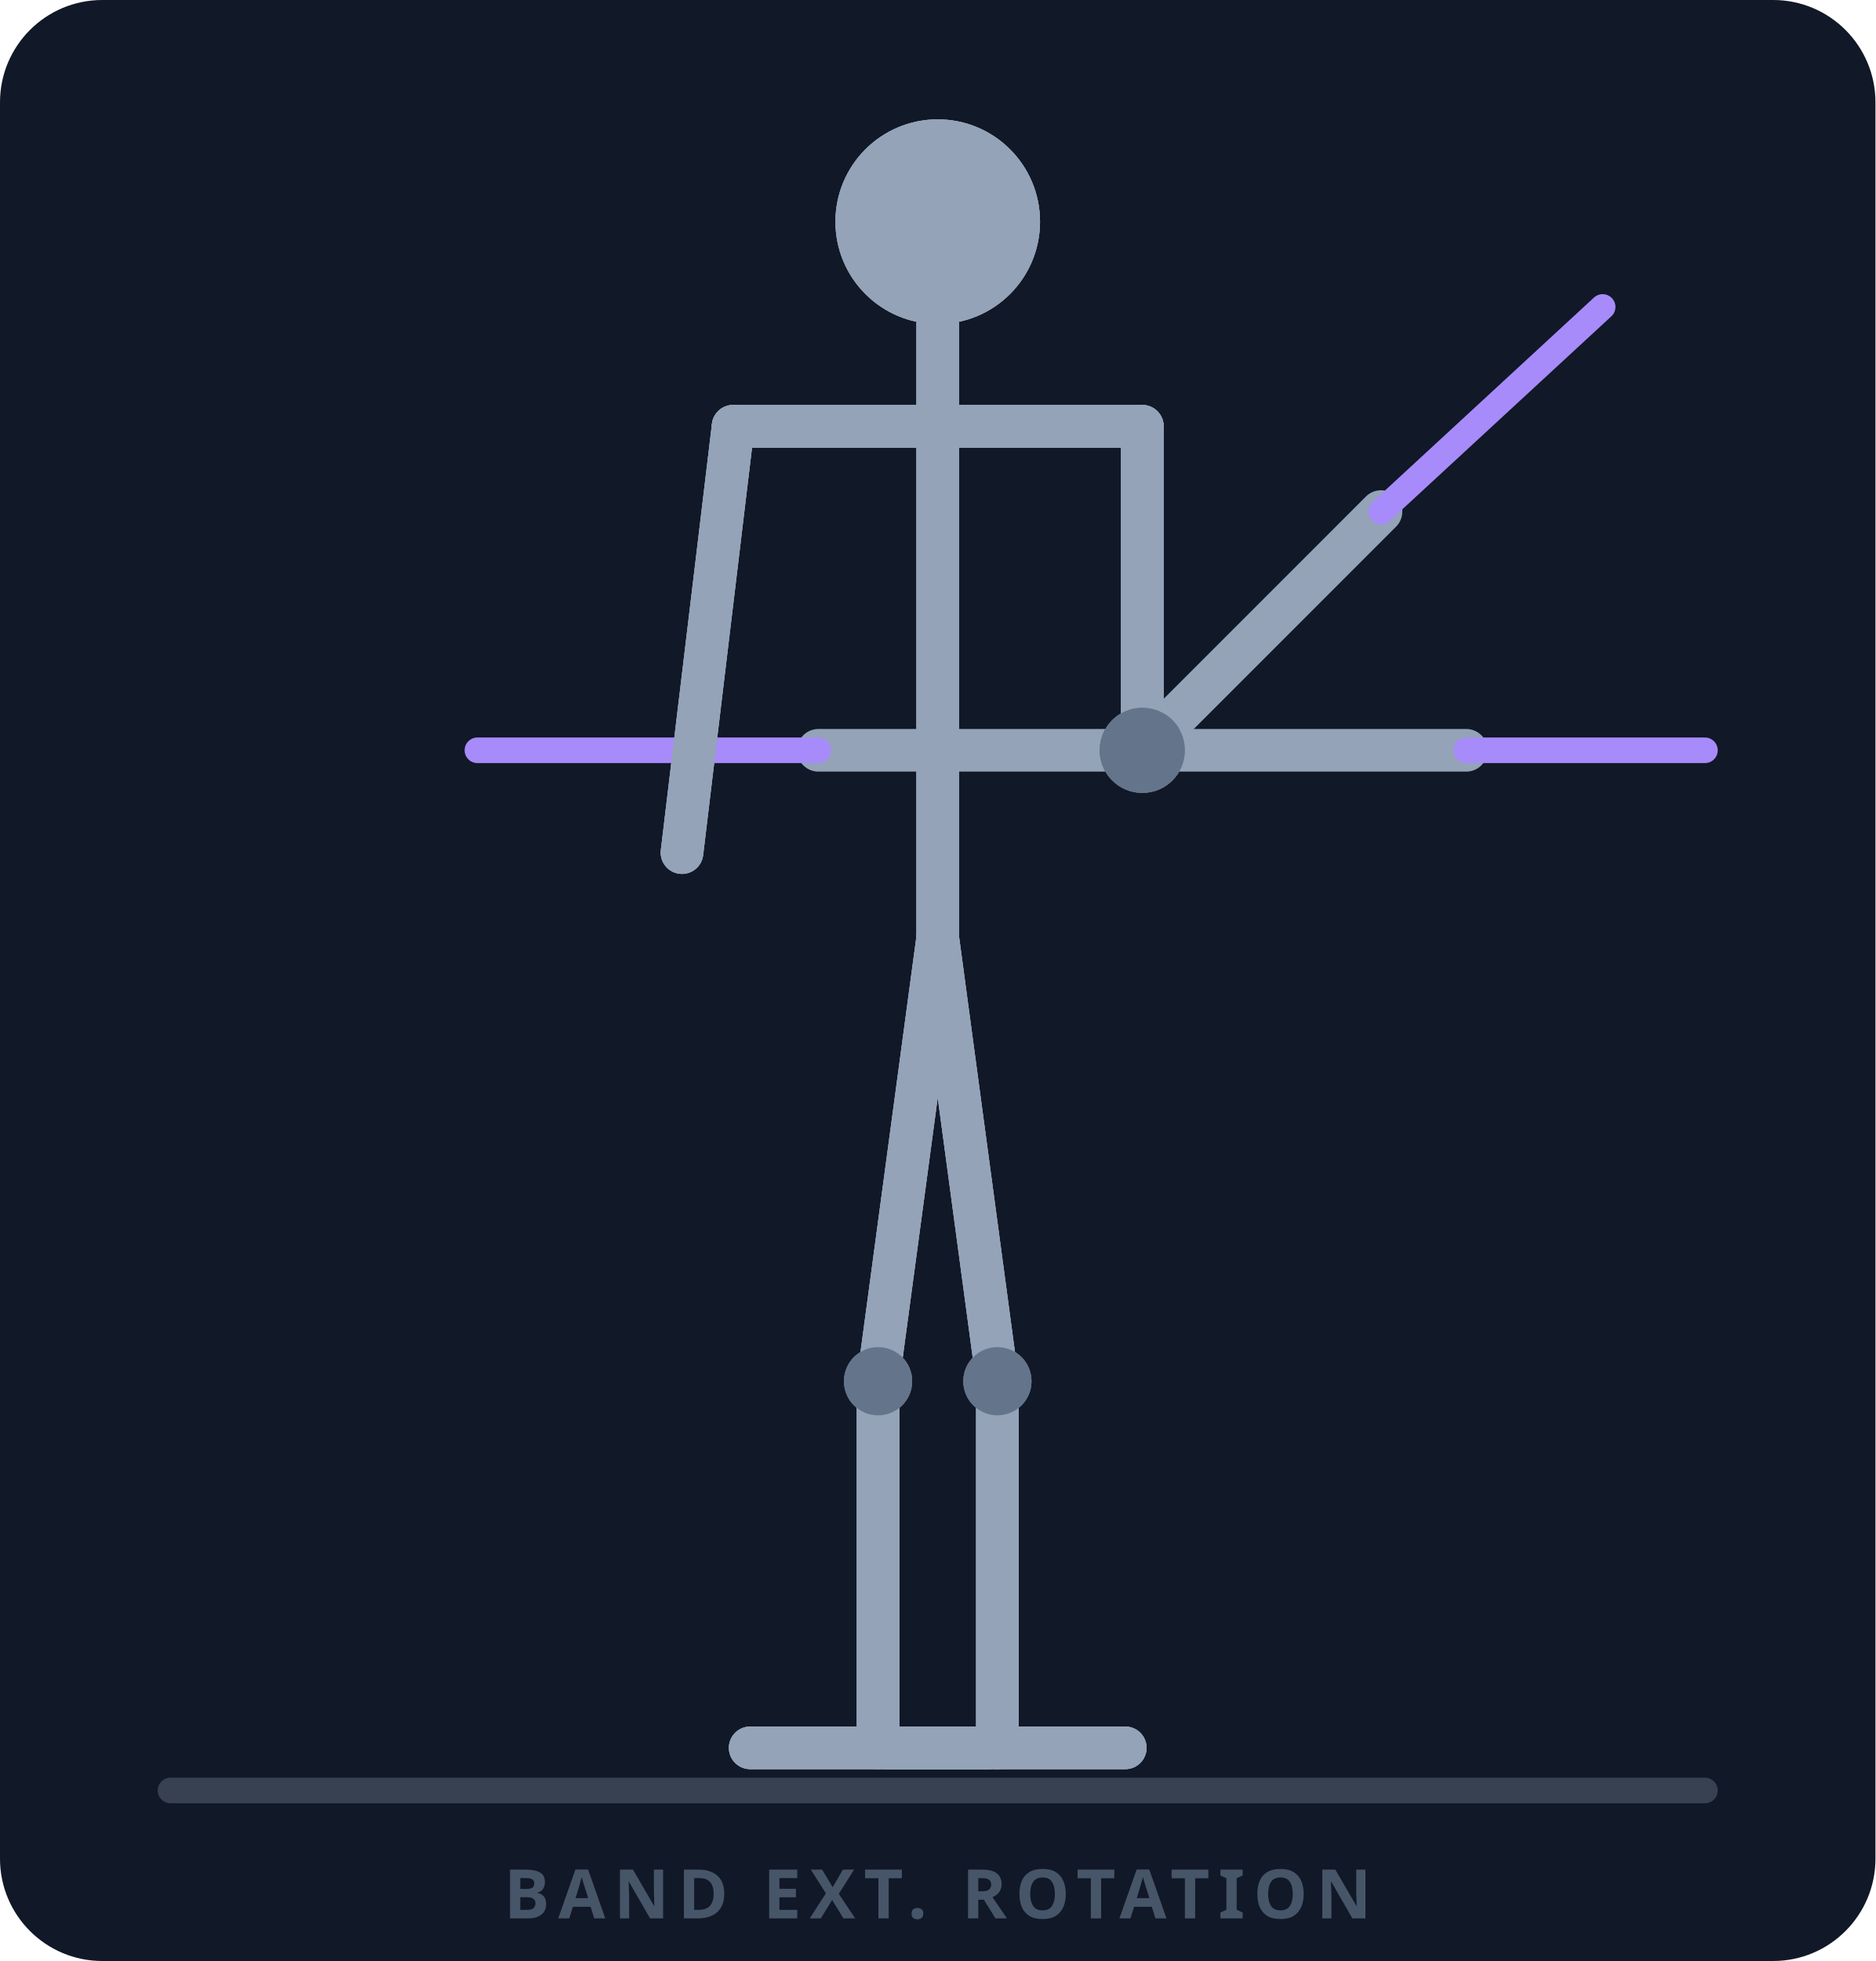
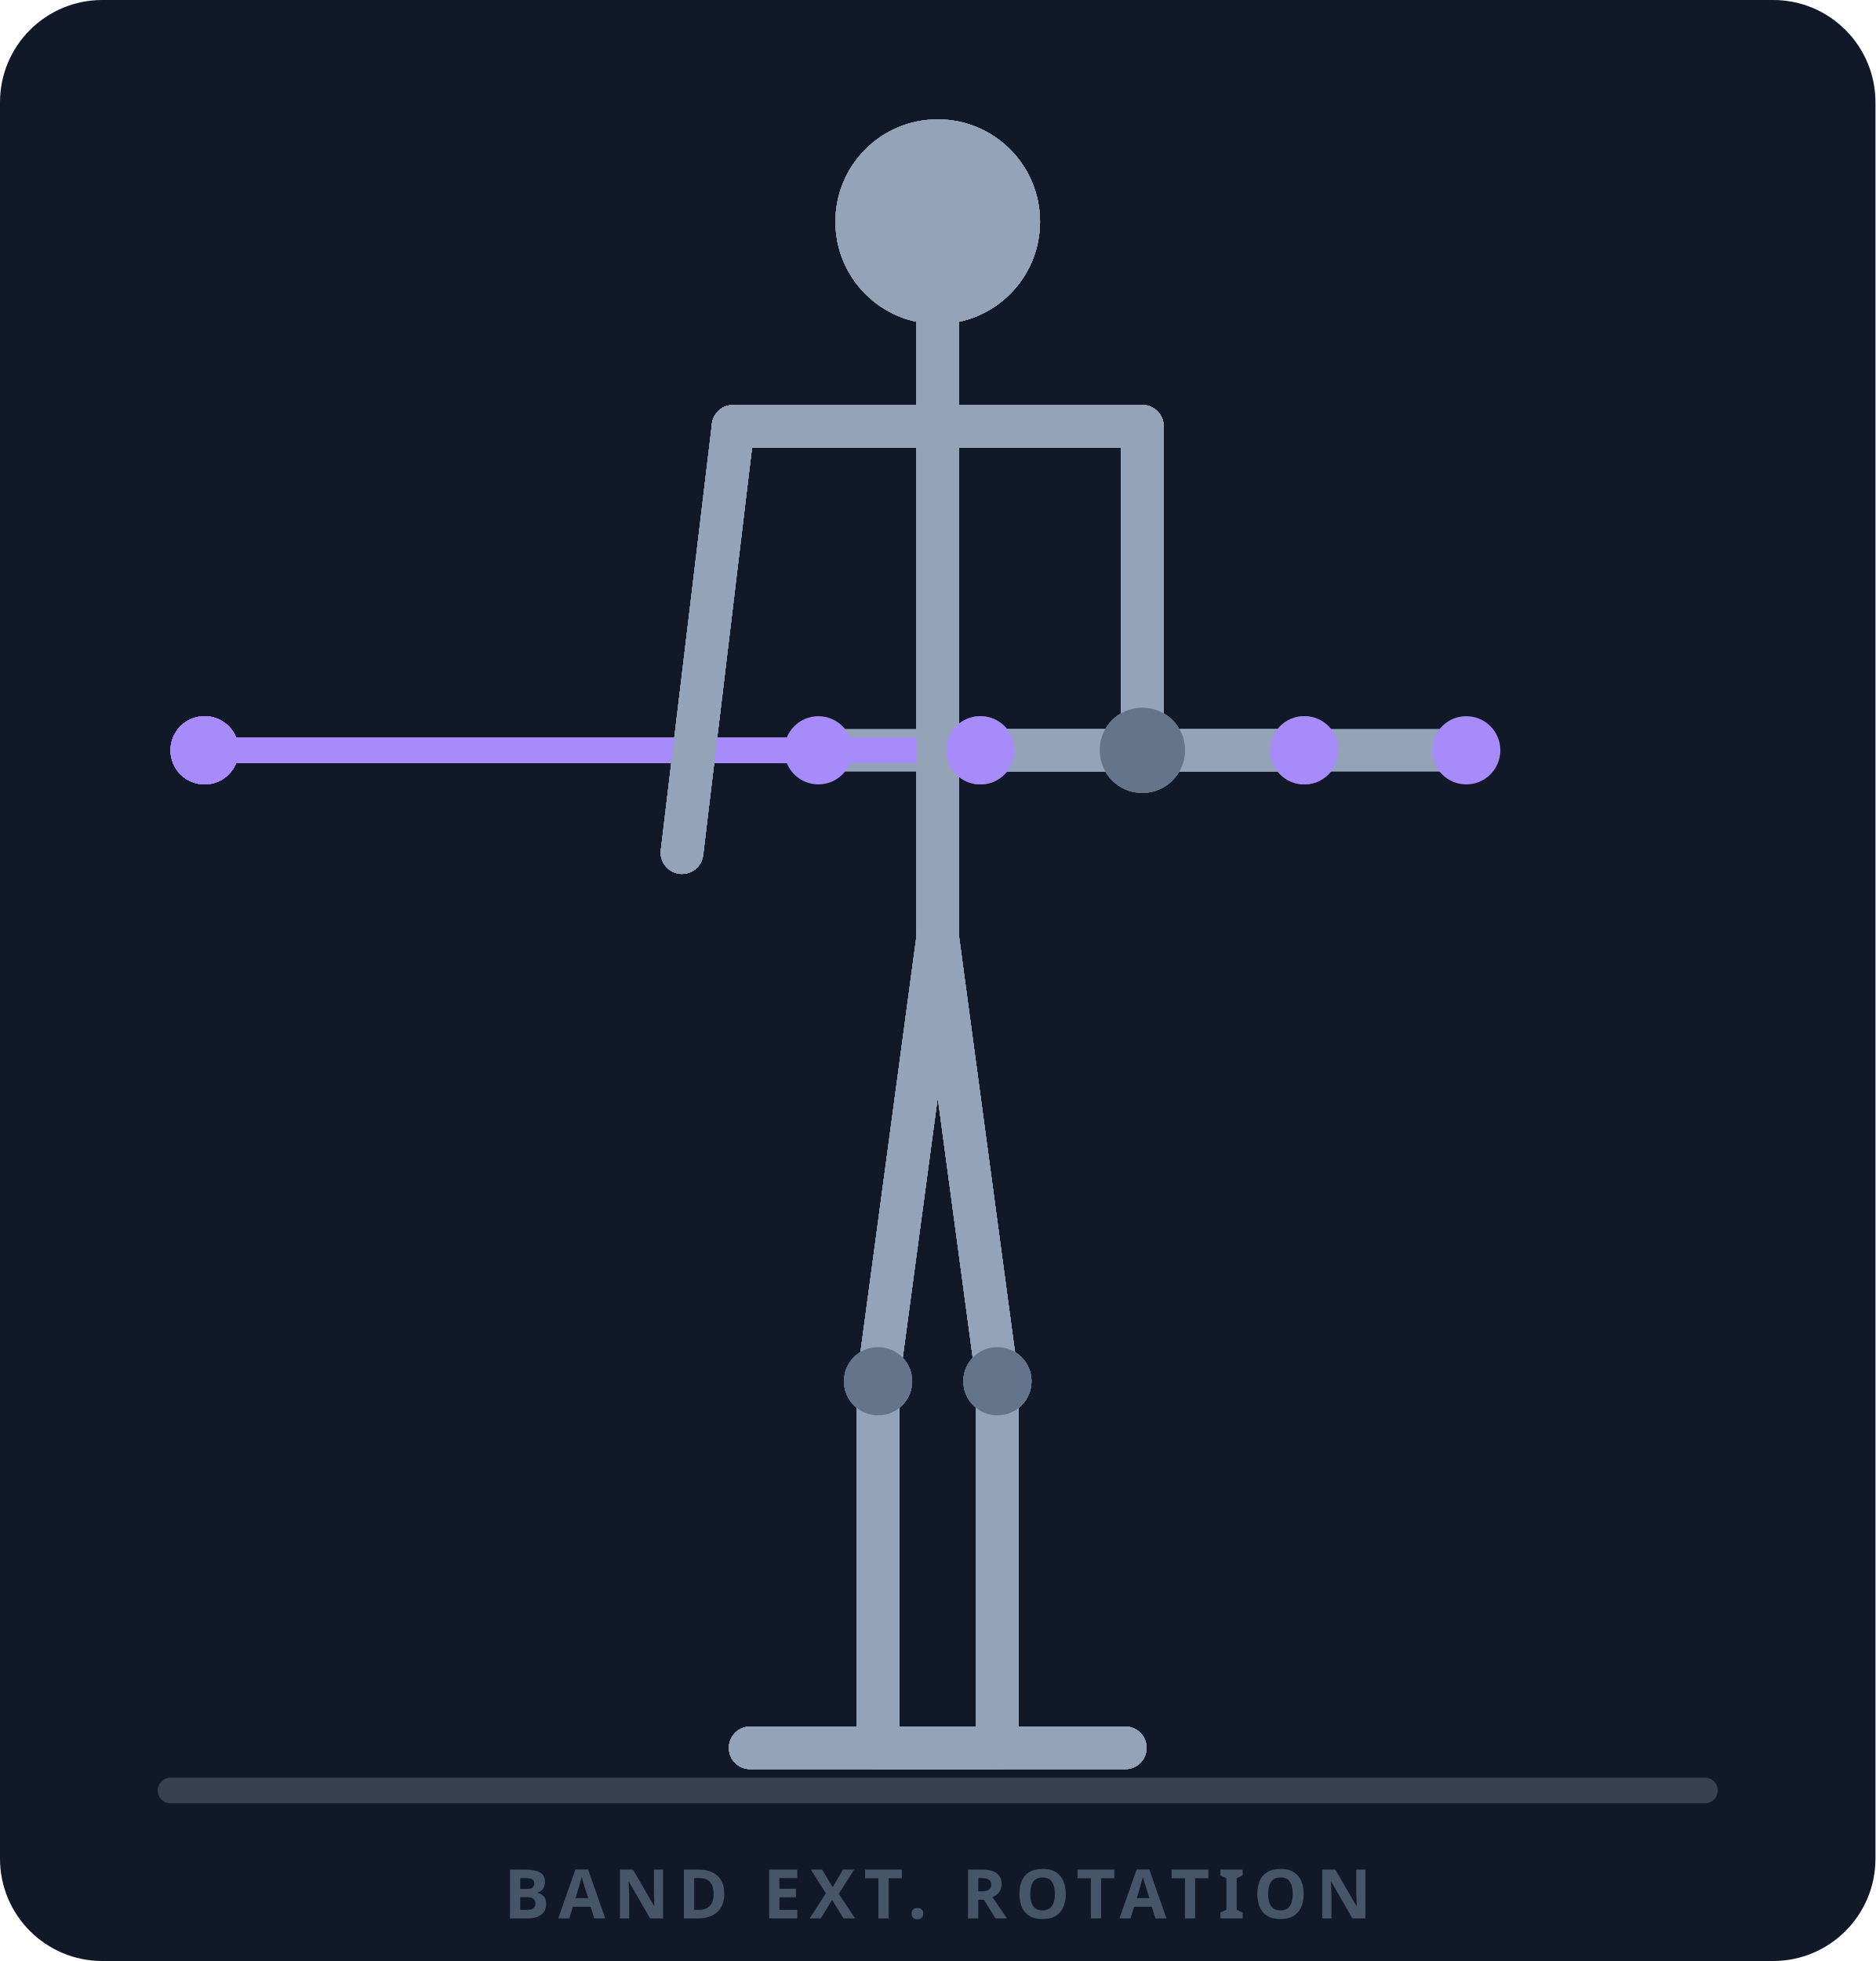
<svg xmlns="http://www.w3.org/2000/svg" viewBox="0 0 220 230">
  <style>
-     .f1{animation:sh1 4s linear infinite}.f2{animation:sh2 4s linear infinite}.f3{animation:sh3 4s linear infinite}
-     @keyframes sh1{0%,27%{opacity:1}33%,90%{opacity:0}100%{opacity:1}}
-     @keyframes sh2{0%,33%{opacity:0}40%,60%{opacity:1}66%,100%{opacity:0}}
-     @keyframes sh3{0%,66%{opacity:0}72%,93%{opacity:1}100%{opacity:0}}
+     .f1{animation:sh1 7.8s linear infinite}.f2{animation:sh2 7.8s linear infinite}.f3{animation:sh3 7.8s linear infinite}.f4{animation:sh4 7.8s linear infinite}.f5{animation:sh5 7.8s linear infinite}.f6{animation:sh6 7.8s linear infinite}
+     @keyframes sh1{0%,13.3%{opacity:1}16.7%,96.7%{opacity:0}100%{opacity:1}}
+     @keyframes sh2{0%,16.7%{opacity:0}20%,30%{opacity:1}33.3%,100%{opacity:0}}
+     @keyframes sh3{0%,33.3%{opacity:0}36.7%,46.7%{opacity:1}50%,100%{opacity:0}}
+     @keyframes sh4{0%,50%{opacity:0}53.3%,63.3%{opacity:1}66.7%,100%{opacity:0}}
+     @keyframes sh5{0%,66.7%{opacity:0}70%,80%{opacity:1}83.3%,100%{opacity:0}}
+     @keyframes sh6{0%,83.3%{opacity:0}86.7%,96.7%{opacity:1}100%{opacity:0}}
  </style>
  <rect width="220" height="230" fill="#111827" rx="12" />
  <line x1="20" y1="210" x2="200" y2="210" stroke="#374151" stroke-width="3" stroke-linecap="round" />
  <text x="110" y="225" text-anchor="middle" font-family="ui-sans-serif,system-ui,sans-serif" font-size="8" font-weight="700" fill="#475569" letter-spacing="1">BAND EXT. ROTATION</text>
  <g class="f1">
+     <line x1="24" y1="88" x2="96" y2="88" stroke="#a78bfa" stroke-width="3" stroke-linecap="round" />
+     <circle cx="24" cy="88" r="4" fill="#a78bfa" />
    <circle cx="110" cy="26" r="12" fill="#94a3b8" />
    <g stroke="#94a3b8" stroke-width="5" stroke-linecap="round" stroke-linejoin="round" fill="none">
      <line x1="110" y1="38" x2="110" y2="110" />
      <line x1="86" y1="50" x2="134" y2="50" />
      <line x1="86" y1="50" x2="80" y2="100" />
      <line x1="134" y1="50" x2="134" y2="88" />
      <line x1="134" y1="88" x2="96" y2="88" />
      <line x1="110" y1="110" x2="103" y2="162" />
      <line x1="103" y1="162" x2="103" y2="205" />
      <line x1="110" y1="110" x2="117" y2="162" />
      <line x1="117" y1="162" x2="117" y2="205" />
      <line x1="88" y1="205" x2="116" y2="205" />
      <line x1="104" y1="205" x2="132" y2="205" />
    </g>
    <circle cx="134" cy="88" r="5" fill="#64748b" />
    <circle cx="103" cy="162" r="4" fill="#64748b" />
    <circle cx="117" cy="162" r="4" fill="#64748b" />
-     <line x1="96" y1="88" x2="56" y2="88" stroke="#a78bfa" stroke-width="3" stroke-linecap="round" />
+     <circle cx="96" cy="88" r="4" fill="#a78bfa" />
  </g>
  <g class="f2">
+     <line x1="24" y1="88" x2="115" y2="88" stroke="#a78bfa" stroke-width="3" stroke-linecap="round" />
+     <circle cx="24" cy="88" r="4" fill="#a78bfa" />
    <circle cx="110" cy="26" r="12" fill="#94a3b8" />
    <g stroke="#94a3b8" stroke-width="5" stroke-linecap="round" stroke-linejoin="round" fill="none">
      <line x1="110" y1="38" x2="110" y2="110" />
      <line x1="86" y1="50" x2="134" y2="50" />
      <line x1="86" y1="50" x2="80" y2="100" />
      <line x1="134" y1="50" x2="134" y2="88" />
-       <line x1="134" y1="88" x2="162" y2="60" />
+       <line x1="134" y1="88" x2="115" y2="88" />
      <line x1="110" y1="110" x2="103" y2="162" />
      <line x1="103" y1="162" x2="103" y2="205" />
      <line x1="110" y1="110" x2="117" y2="162" />
      <line x1="117" y1="162" x2="117" y2="205" />
      <line x1="88" y1="205" x2="116" y2="205" />
      <line x1="104" y1="205" x2="132" y2="205" />
    </g>
    <circle cx="134" cy="88" r="5" fill="#64748b" />
    <circle cx="103" cy="162" r="4" fill="#64748b" />
    <circle cx="117" cy="162" r="4" fill="#64748b" />
-     <line x1="162" y1="60" x2="188" y2="36" stroke="#a78bfa" stroke-width="3" stroke-linecap="round" />
+     <circle cx="115" cy="88" r="4" fill="#a78bfa" />
  </g>
  <g class="f3">
+     <line x1="24" y1="88" x2="153" y2="88" stroke="#a78bfa" stroke-width="3" stroke-linecap="round" />
+     <circle cx="24" cy="88" r="4" fill="#a78bfa" />
+     <circle cx="110" cy="26" r="12" fill="#94a3b8" />
+     <g stroke="#94a3b8" stroke-width="5" stroke-linecap="round" stroke-linejoin="round" fill="none">
+       <line x1="110" y1="38" x2="110" y2="110" />
+       <line x1="86" y1="50" x2="134" y2="50" />
+       <line x1="86" y1="50" x2="80" y2="100" />
+       <line x1="134" y1="50" x2="134" y2="88" />
+       <line x1="134" y1="88" x2="153" y2="88" />
+       <line x1="110" y1="110" x2="103" y2="162" />
+       <line x1="103" y1="162" x2="103" y2="205" />
+       <line x1="110" y1="110" x2="117" y2="162" />
+       <line x1="117" y1="162" x2="117" y2="205" />
+       <line x1="88" y1="205" x2="116" y2="205" />
+       <line x1="104" y1="205" x2="132" y2="205" />
+     </g>
+     <circle cx="134" cy="88" r="5" fill="#64748b" />
+     <circle cx="103" cy="162" r="4" fill="#64748b" />
+     <circle cx="117" cy="162" r="4" fill="#64748b" />
+     <circle cx="153" cy="88" r="4" fill="#a78bfa" />
+   </g>
+   <g class="f4">
+     <line x1="24" y1="88" x2="172" y2="88" stroke="#a78bfa" stroke-width="3" stroke-linecap="round" />
+     <circle cx="24" cy="88" r="4" fill="#a78bfa" />
    <circle cx="110" cy="26" r="12" fill="#94a3b8" />
    <g stroke="#94a3b8" stroke-width="5" stroke-linecap="round" stroke-linejoin="round" fill="none">
      <line x1="110" y1="38" x2="110" y2="110" />
      <line x1="86" y1="50" x2="134" y2="50" />
      <line x1="86" y1="50" x2="80" y2="100" />
      <line x1="134" y1="50" x2="134" y2="88" />
      <line x1="134" y1="88" x2="172" y2="88" />
      <line x1="110" y1="110" x2="103" y2="162" />
      <line x1="103" y1="162" x2="103" y2="205" />
      <line x1="110" y1="110" x2="117" y2="162" />
      <line x1="117" y1="162" x2="117" y2="205" />
      <line x1="88" y1="205" x2="116" y2="205" />
      <line x1="104" y1="205" x2="132" y2="205" />
    </g>
    <circle cx="134" cy="88" r="5" fill="#64748b" />
    <circle cx="103" cy="162" r="4" fill="#64748b" />
    <circle cx="117" cy="162" r="4" fill="#64748b" />
-     <line x1="172" y1="88" x2="200" y2="88" stroke="#a78bfa" stroke-width="3" stroke-linecap="round" />
+     <circle cx="172" cy="88" r="4" fill="#a78bfa" />
+   </g>
+   <g class="f5">
+     <line x1="24" y1="88" x2="153" y2="88" stroke="#a78bfa" stroke-width="3" stroke-linecap="round" />
+     <circle cx="24" cy="88" r="4" fill="#a78bfa" />
+     <circle cx="110" cy="26" r="12" fill="#94a3b8" />
+     <g stroke="#94a3b8" stroke-width="5" stroke-linecap="round" stroke-linejoin="round" fill="none">
+       <line x1="110" y1="38" x2="110" y2="110" />
+       <line x1="86" y1="50" x2="134" y2="50" />
+       <line x1="86" y1="50" x2="80" y2="100" />
+       <line x1="134" y1="50" x2="134" y2="88" />
+       <line x1="134" y1="88" x2="153" y2="88" />
+       <line x1="110" y1="110" x2="103" y2="162" />
+       <line x1="103" y1="162" x2="103" y2="205" />
+       <line x1="110" y1="110" x2="117" y2="162" />
+       <line x1="117" y1="162" x2="117" y2="205" />
+       <line x1="88" y1="205" x2="116" y2="205" />
+       <line x1="104" y1="205" x2="132" y2="205" />
+     </g>
+     <circle cx="134" cy="88" r="5" fill="#64748b" />
+     <circle cx="103" cy="162" r="4" fill="#64748b" />
+     <circle cx="117" cy="162" r="4" fill="#64748b" />
+     <circle cx="153" cy="88" r="4" fill="#a78bfa" />
+   </g>
+   <g class="f6">
+     <line x1="24" y1="88" x2="115" y2="88" stroke="#a78bfa" stroke-width="3" stroke-linecap="round" />
+     <circle cx="24" cy="88" r="4" fill="#a78bfa" />
+     <circle cx="110" cy="26" r="12" fill="#94a3b8" />
+     <g stroke="#94a3b8" stroke-width="5" stroke-linecap="round" stroke-linejoin="round" fill="none">
+       <line x1="110" y1="38" x2="110" y2="110" />
+       <line x1="86" y1="50" x2="134" y2="50" />
+       <line x1="86" y1="50" x2="80" y2="100" />
+       <line x1="134" y1="50" x2="134" y2="88" />
+       <line x1="134" y1="88" x2="115" y2="88" />
+       <line x1="110" y1="110" x2="103" y2="162" />
+       <line x1="103" y1="162" x2="103" y2="205" />
+       <line x1="110" y1="110" x2="117" y2="162" />
+       <line x1="117" y1="162" x2="117" y2="205" />
+       <line x1="88" y1="205" x2="116" y2="205" />
+       <line x1="104" y1="205" x2="132" y2="205" />
+     </g>
+     <circle cx="134" cy="88" r="5" fill="#64748b" />
+     <circle cx="103" cy="162" r="4" fill="#64748b" />
+     <circle cx="117" cy="162" r="4" fill="#64748b" />
+     <circle cx="115" cy="88" r="4" fill="#a78bfa" />
  </g>
</svg>
